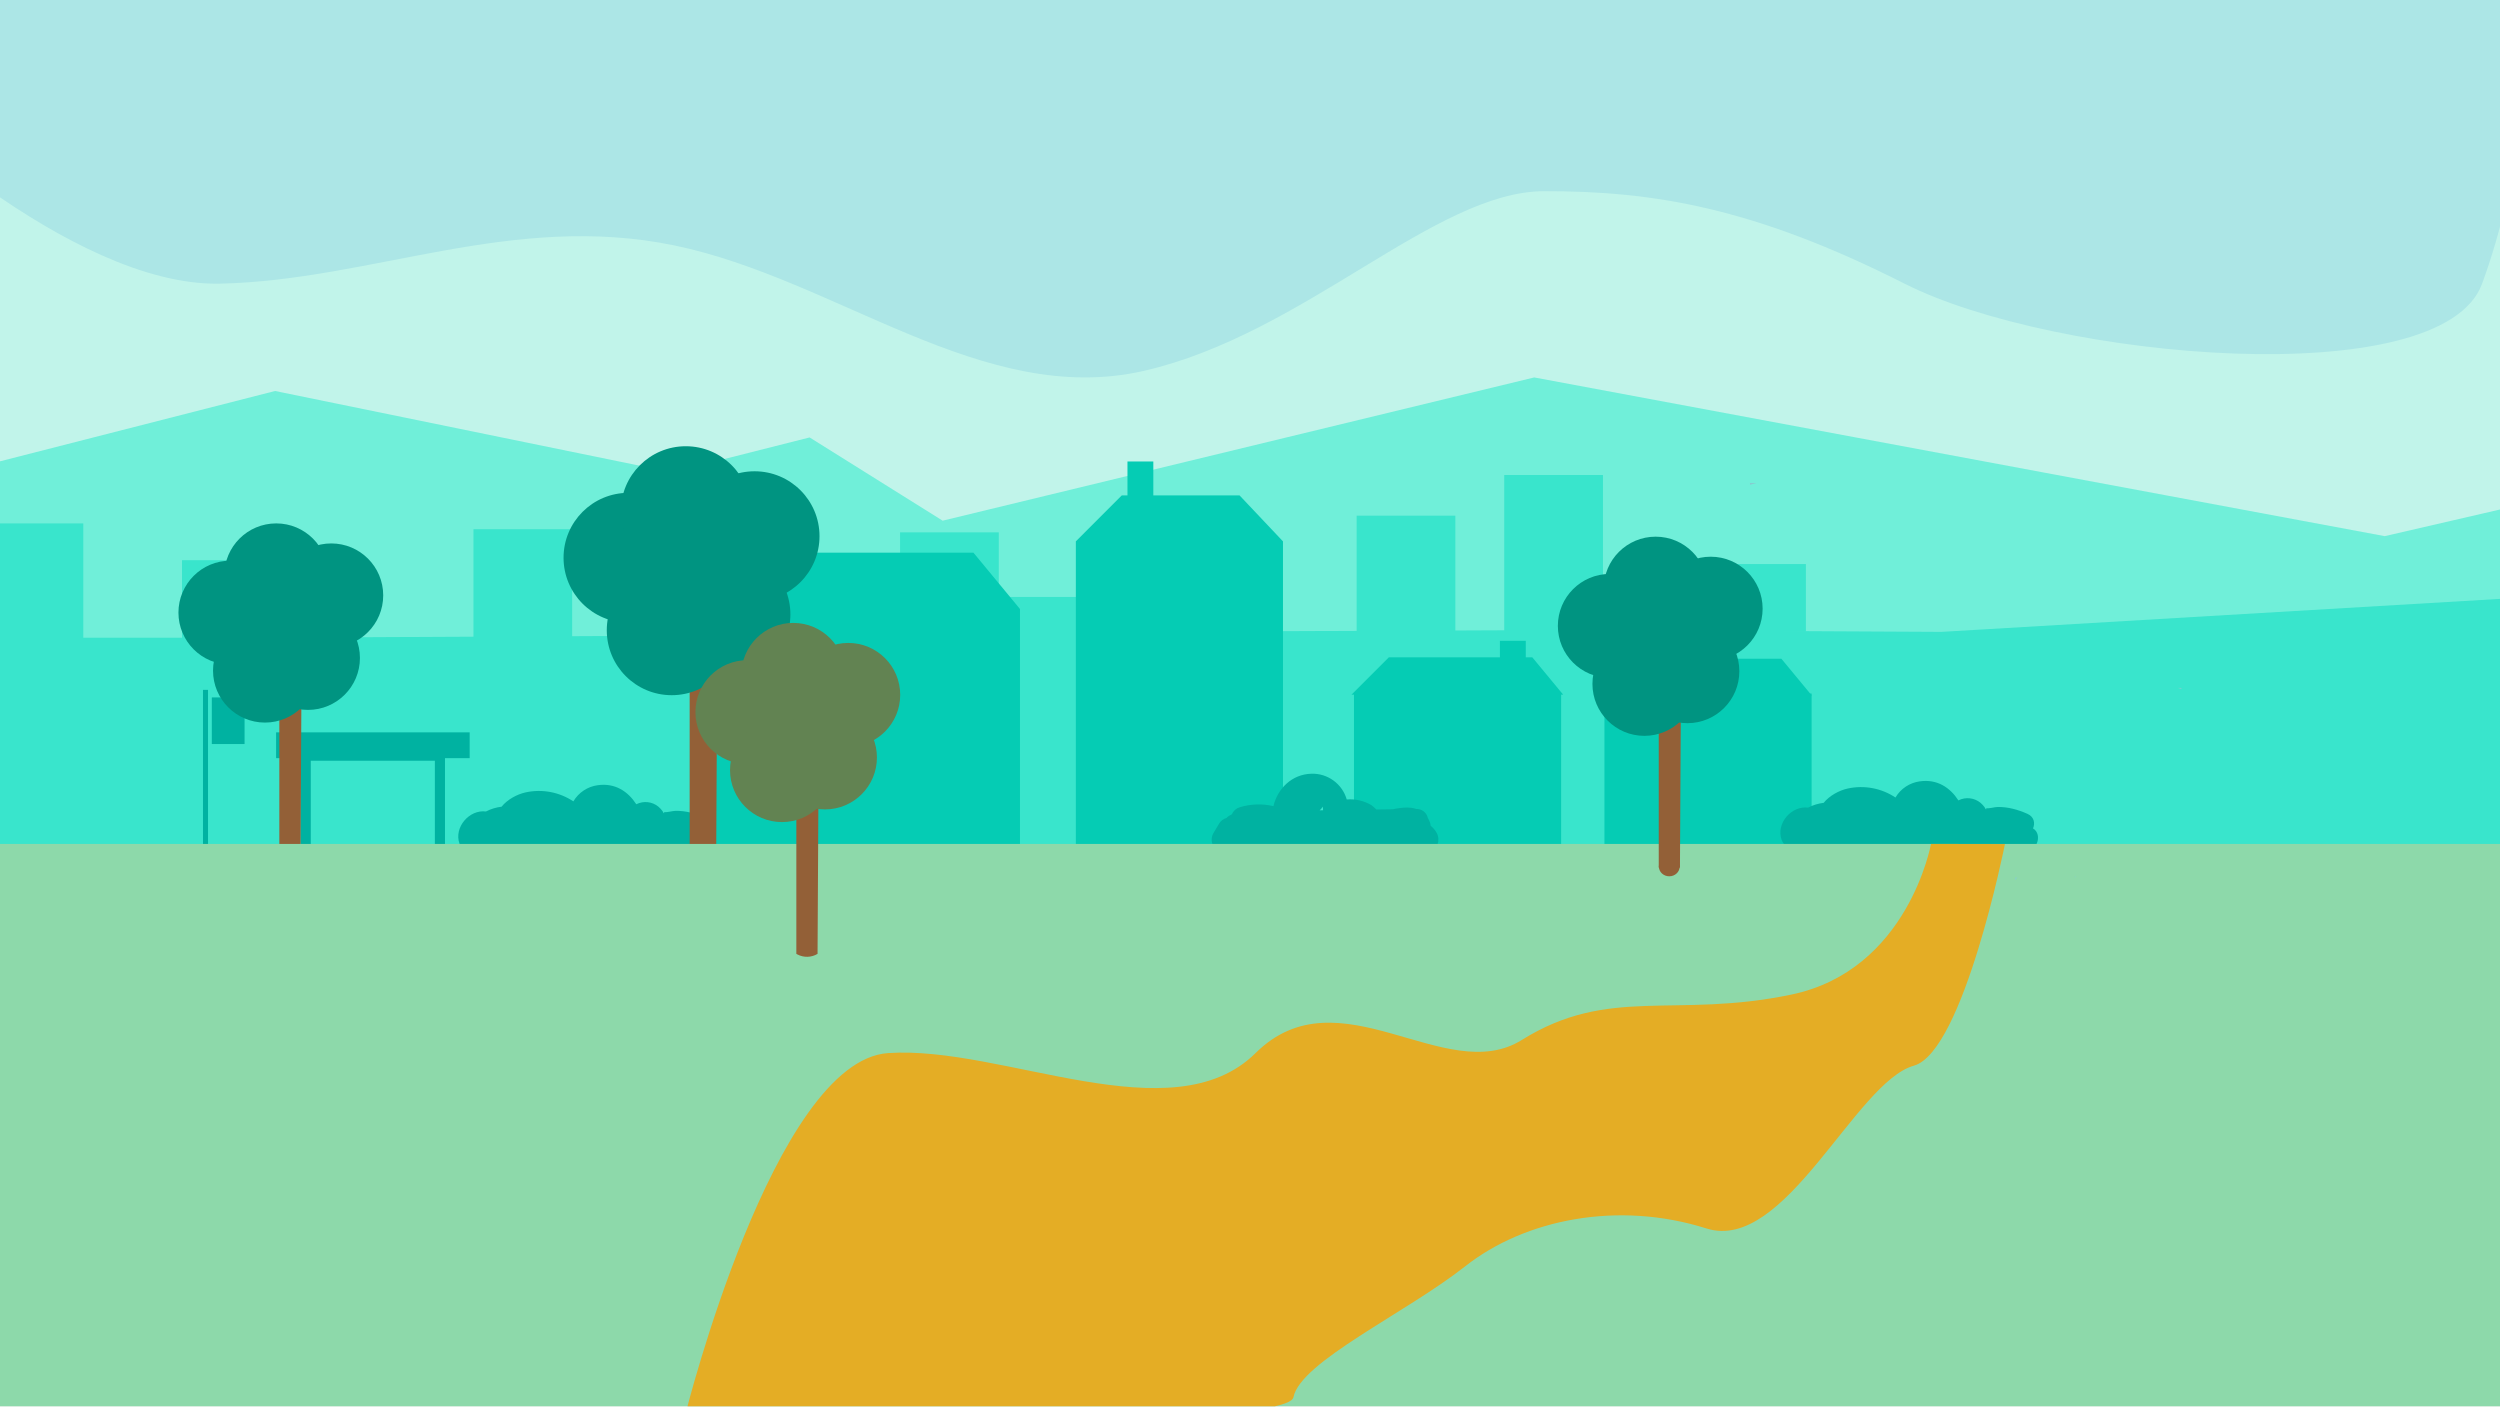
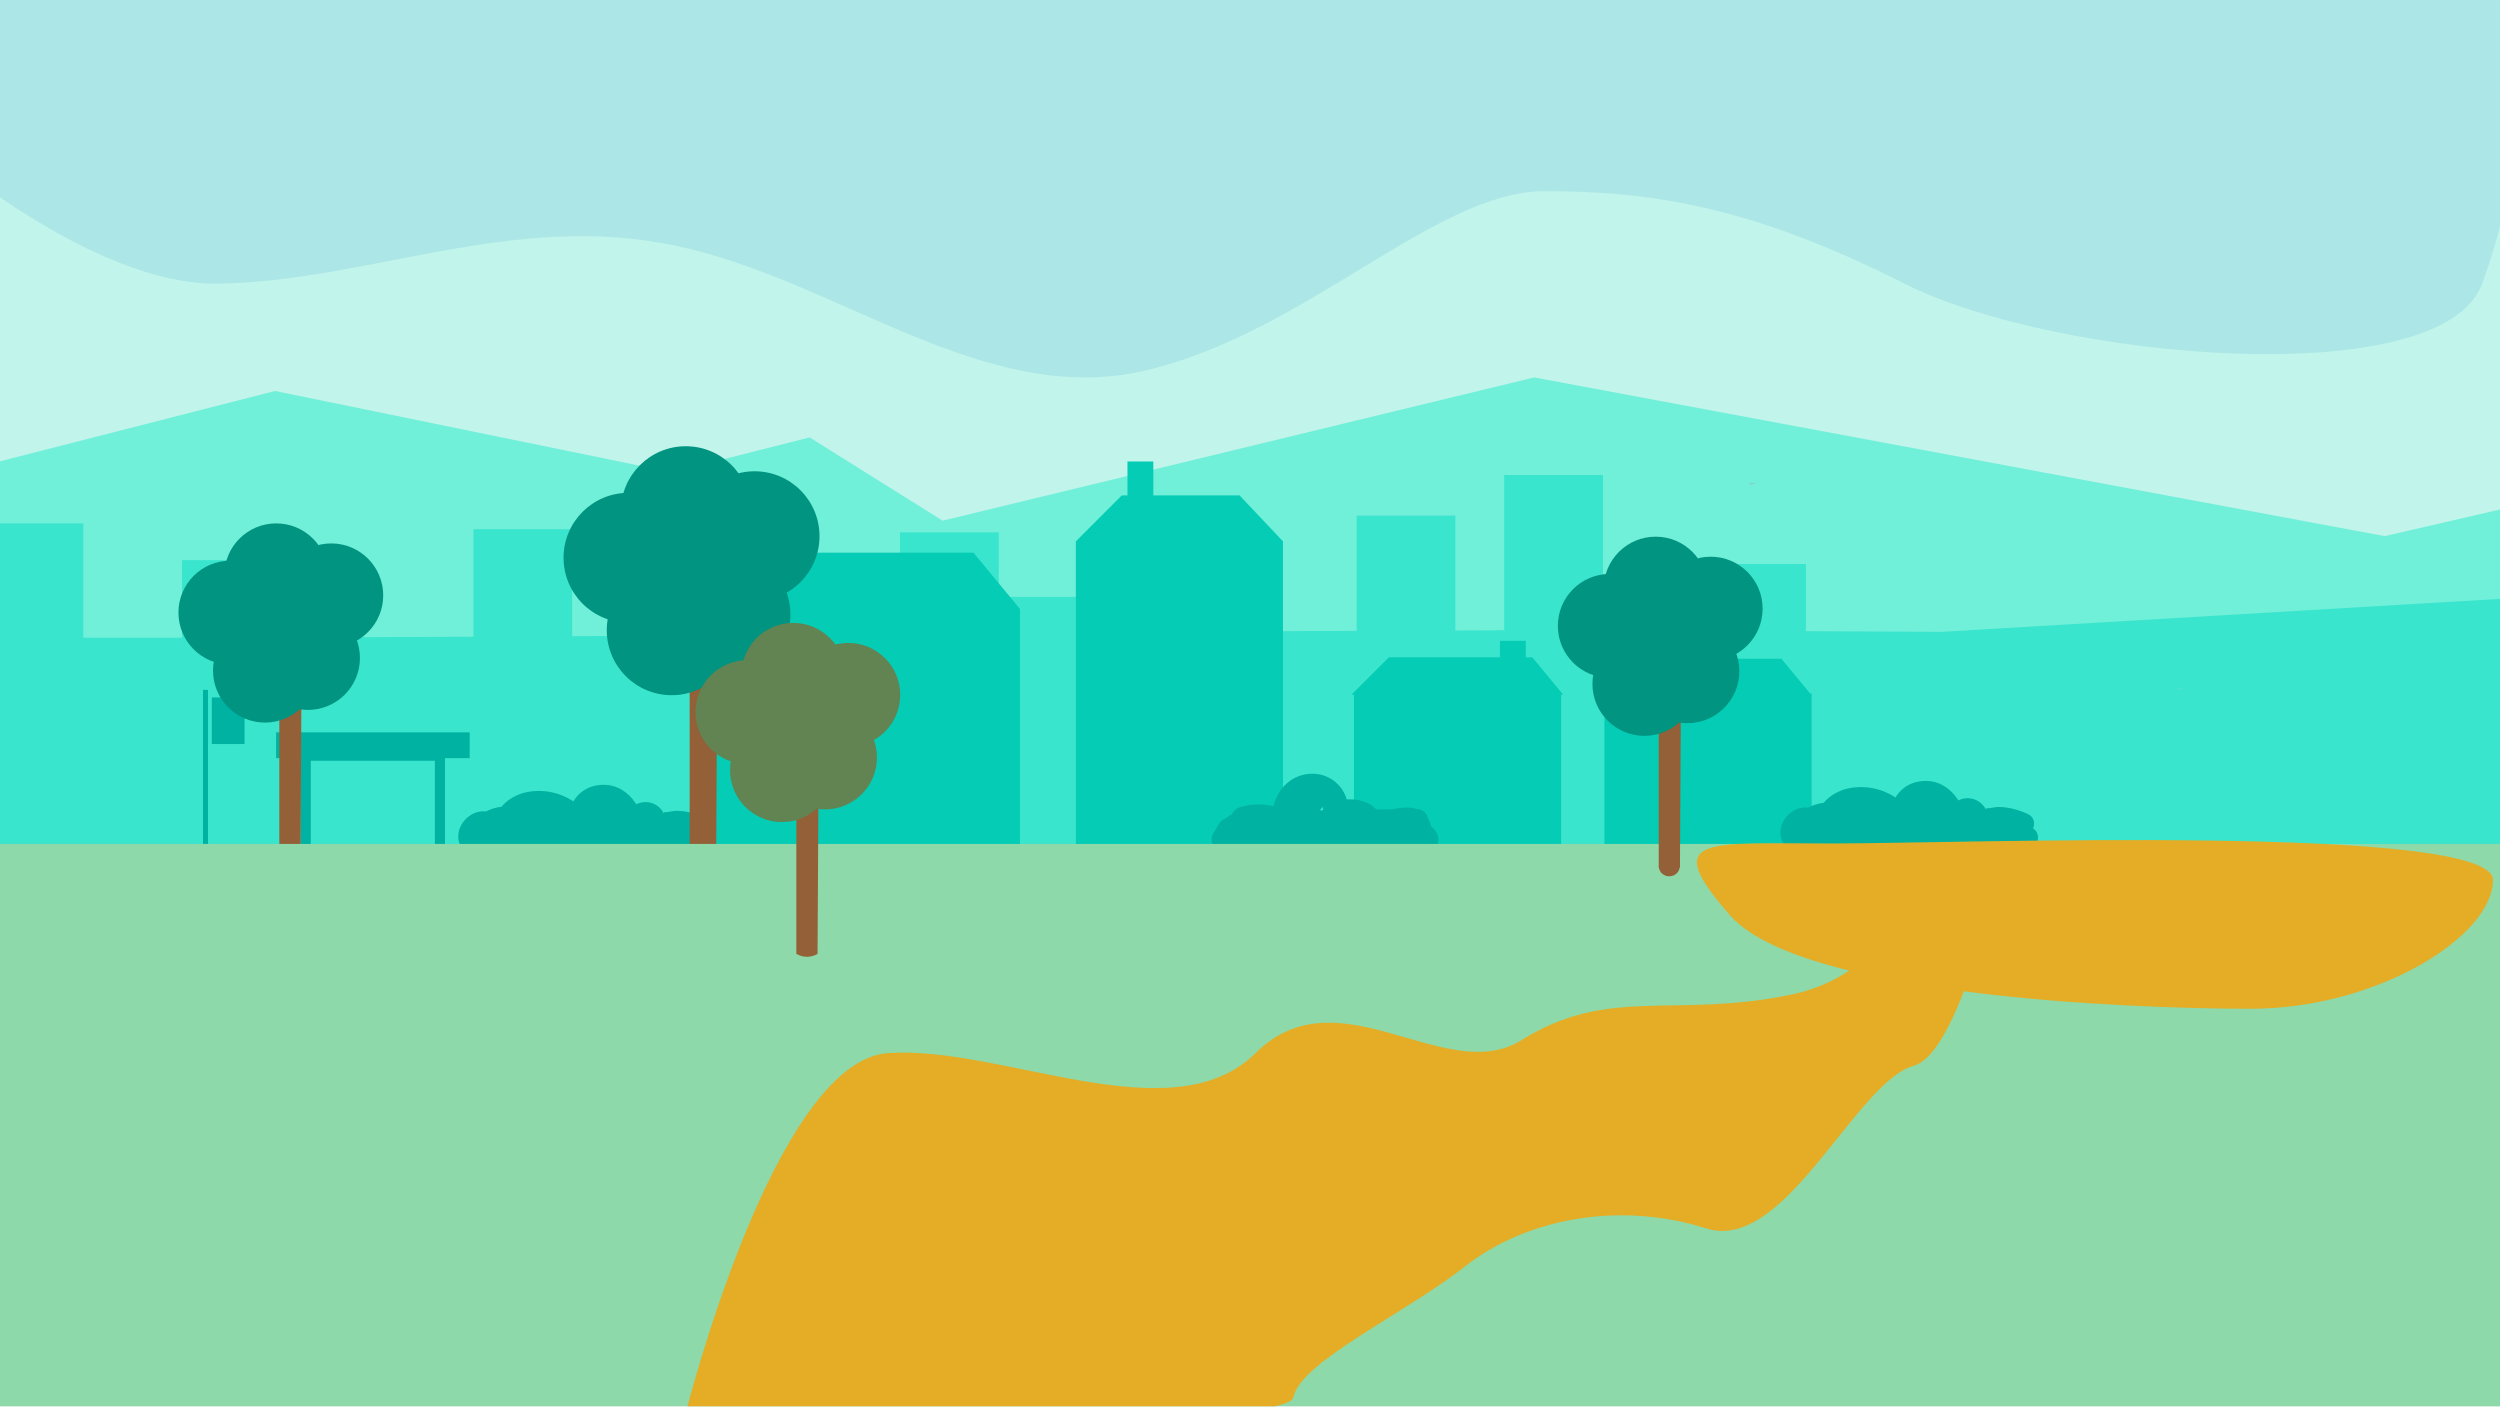
<svg xmlns="http://www.w3.org/2000/svg" width="1920" height="1080" viewBox="0 0 1920 1080">
  <defs>
    <clipPath id="b">
      <rect width="1920" height="1080" />
    </clipPath>
  </defs>
  <g id="a" clip-path="url(#b)">
    <rect width="1920" height="1080" fill="#fff" />
    <path d="M0,0,1985.927,1.3l-53.8,273.7H0Z" transform="translate(-11.742 144.907)" fill="#c1f4ea" />
    <path d="M0,137.139l249.959-63.91,304.7,62.437L660.49,108.9l102.163,63.93L1216.986,62.82l653.186,121.888,135.02-31.209-3.664,266.088L5.472,388.379Z" transform="translate(-38.707 227.052)" fill="#70efd9" />
    <g transform="translate(-11.843 364.805)">
      <path d="M1932.129,340.815,2.78,339.322V177.367H216.1l297.716-1.493,1.765-29.794H867.821l.093,26.809,356.233-1.493,278.97,1.493,429.013-25.336Z" transform="translate(-0.286 -52.415)" fill="#39e5cc" />
      <rect width="75.812" height="120.415" transform="translate(0 37.179)" fill="#39e5cc" />
      <rect width="75.812" height="120.415" transform="translate(151.624 65.422)" fill="#39e5cc" />
      <rect width="75.812" height="120.415" transform="translate(375.46 41.638)" fill="#39e5cc" />
      <rect width="75.812" height="120.415" transform="translate(1053.75 31.228)" fill="#39e5cc" />
      <rect width="75.812" height="120.415" transform="translate(1167.095)" fill="#39e5cc" />
      <rect width="75.812" height="52.027" transform="translate(1322.955 68.388)" fill="#39e5cc" />
      <rect width="75.812" height="52.027" transform="translate(703.093 44.034)" fill="#39e5cc" />
    </g>
    <g transform="translate(538.215 354.415)">
      <rect width="159.107" height="120.14" transform="translate(693.994 178.237)" fill="#05ccb4" />
      <path d="M415.426,128.76H249.308L206.04,172.028V361.97H451.172V172.028Z" transform="translate(-206.04 -58.722)" fill="#05ccb4" />
      <path d="M623.073,198.375,599.347,169.68H489.165L460.47,198.375h1.925V317.651H621.5V198.375Z" transform="translate(39.241 -19.274)" fill="#05ccb4" />
      <path d="M558.91,198.5l28.282-28.263H695.745L719.117,198.5" transform="translate(134.141 -18.734)" fill="#05ccb4" />
      <path d="M478.428,106.37H387.964L352.69,141.664V383.555H511.777V141.664Z" transform="translate(-64.663 -80.307)" fill="#05ccb4" />
      <rect width="19.856" height="38.397" transform="translate(69.448 48.983)" fill="#05ccb4" />
      <rect width="19.856" height="38.397" transform="translate(327.681)" fill="#05ccb4" />
      <rect width="19.856" height="38.397" transform="translate(613.723 137.719)" fill="#05ccb4" />
    </g>
    <g transform="translate(155.893 529.823)">
      <path d="M193.319,199.02H44.68v19.817H63.554v74.319H174.385V218.837h18.953V199.02ZM166.608,285.4h-95.3V220.821h95.3Z" transform="translate(11.472 -166.397)" fill="#00b2a1" />
      <rect width="3.869" height="121.888" fill="#00b2a1" />
      <rect width="25.159" height="35.804" transform="translate(6.776 5.794)" fill="#00b2a1" />
      <path d="M309.959,255.987c1.728-4.066.884-8.917-4.38-11.234-7.287-3.2-14.75-5.323-22.783-5.224-2.4.039-6.383,1.316-8.7.943.02,1.375-.393,1.159-1.257-.648a19.806,19.806,0,0,0-3.123-3.417,15.581,15.581,0,0,0-17.068-1.925c-6.324-9.82-16.262-16.537-29.637-14.632a25.715,25.715,0,0,0-18.7,12.413,47.744,47.744,0,0,0-36.708-6.894c-6.658,1.473-14.023,5.519-18.423,10.979A35.237,35.237,0,0,0,137.2,240.02c-12.766-1.63-24.767,12.118-20.367,24.688,1.669,4.792,7.031,8.249,12.118,6.462a8.457,8.457,0,0,0,.962-.432,9.959,9.959,0,0,0,3.712.589q76.421-1.738,152.842-.059c5.146.746,10.311,1.512,15.457,2.377C312.866,275.451,317.8,260.642,309.959,255.987Z" transform="translate(80.139 -146.629)" fill="#00b2a1" />
      <path d="M817.819,254.477c1.728-4.066.884-8.917-4.38-11.234-7.287-3.2-14.75-5.323-22.783-5.224-2.4.039-6.383,1.316-8.7.943.02,1.375-.393,1.159-1.257-.648a19.807,19.807,0,0,0-3.123-3.417,15.581,15.581,0,0,0-17.067-1.925c-6.324-9.82-16.262-16.537-29.638-14.632a25.715,25.715,0,0,0-18.7,12.413,47.744,47.744,0,0,0-36.708-6.894c-6.658,1.473-14.023,5.519-18.423,10.979a35.236,35.236,0,0,0-11.981,3.673C632.3,236.879,620.3,250.628,624.7,263.2c1.669,4.792,7.031,8.249,12.118,6.462a8.464,8.464,0,0,0,.963-.432,9.958,9.958,0,0,0,3.712.589q76.421-1.738,152.842-.059c5.146.746,10.311,1.512,15.457,2.376C820.726,273.921,825.656,259.112,817.819,254.477Z" transform="translate(587.647 -148.085)" fill="#00b2a1" />
      <path d="M577.745,260.89a18.183,18.183,0,0,0-4.753-5.715,10.347,10.347,0,0,0-.471-2.318,18.242,18.242,0,0,0-1.709-3.692,8.751,8.751,0,0,0-8.8-6.894,24.322,24.322,0,0,0-3.791-.884c-4.085-.55-8.288.039-12.334.687-.471.079-1.12.236-1.826.432l-12.786.177a30.21,30.21,0,0,0-3.81-3.359,31.874,31.874,0,0,0-18.933-4.341,27.327,27.327,0,0,0-27.2-19.778c-14.927.432-25.906,11.411-29.107,24.9a49.013,49.013,0,0,0-25.788.844,9.129,9.129,0,0,0-5.951,5.126c-.255.2-.471.432-.707.648a9.908,9.908,0,0,0-3.614,2.475,9.536,9.536,0,0,0-5.656,4.321c-1.473,2.494-2.966,4.969-4.439,7.463-2.612,4.38-1.119,10.861,3.5,13.3a11.4,11.4,0,0,0,1.689.707,8.269,8.269,0,0,0,7.562,3.319q49.14-2.828,98.34-2.416c18.246,1.709,36.394,2.71,54.816-.766C578.354,273.951,580.515,266,577.745,260.89Zm-90.032-17.578a8.493,8.493,0,0,0,2.16-2.534c.059-.118.118-.236.157-.334a8.3,8.3,0,0,1,.314,2.828C489.481,243.292,488.6,243.312,487.714,243.312Z" transform="translate(369.864 -150.805)" fill="#00b2a1" />
    </g>
    <g transform="translate(137.043 401.969)">
      <path d="M348.52,591.41V420.28s13.864,15.724,17.22,2.773l-.93,168.357Z" transform="translate(-271.033 -337.221)" fill="#936037" />
      <circle cx="39.893" cy="39.893" r="39.893" transform="translate(0 28.625)" fill="#009481" />
      <circle cx="39.893" cy="39.893" r="39.893" transform="translate(35.218 0)" fill="#009481" />
      <circle cx="39.893" cy="39.893" r="39.893" transform="translate(77.479 15.386)" fill="#009481" />
      <circle cx="39.893" cy="39.893" r="39.893" transform="translate(59.599 63.454)" fill="#009481" />
      <circle cx="39.893" cy="39.893" r="39.893" transform="translate(26.562 73.184)" fill="#009481" />
    </g>
    <path d="M721.28,588.663V374.74s17.339,19.655,21.523,3.466l-1.167,210.449H721.28Z" transform="translate(-191.626 71.789)" fill="#936037" />
    <ellipse cx="49.86" cy="49.86" rx="49.86" ry="49.86" transform="translate(432.807 378.493)" fill="#009481" />
    <ellipse cx="49.86" cy="49.86" rx="49.86" ry="49.86" transform="translate(476.826 342.708)" fill="#009481" />
    <ellipse cx="49.86" cy="49.86" rx="49.86" ry="49.86" transform="translate(529.662 361.941)" fill="#009481" />
    <ellipse cx="49.86" cy="49.86" rx="49.86" ry="49.86" transform="translate(507.302 422.03)" fill="#009481" />
    <ellipse cx="49.86" cy="49.86" rx="49.86" ry="49.86" transform="translate(466.005 434.187)" fill="#009481" />
    <path d="M268.178,609.66H2221.137v477.888L240.89,1109.888Z" transform="translate(-279.597 38.477)" fill="#8dd9aa" />
    <path d="M0,9.049S151.58,157.7,267.774,155.13,492.094,100,616.638,125.777,853.57,250.3,976.972,222.155,1200.57,84.22,1284.685,84.113s161.391,12.676,276.674,71.008,412.687,84.863,443.6,0S2032.74,9.673,2032.74,9.673l24.227-169.351-2020.11,25.6Z" transform="translate(-98.695 62.718)" fill="#ace6e6" />
    <path d="M1927.394,643.41v.3h-.3Z" transform="translate(-378.069 30.247)" fill="#86cccf" />
    <path d="M1926.856,643.77l-1.226,2.139V643.77Z" transform="translate(-377.844 30.192)" fill="#86cccf" />
    <path d="M-95.67,20.31v.3h0Z" transform="translate(1689.014 652.428)" fill="#86cccf" />
    <path d="M-95.67,20.67l.921.921-.3-.921Z" transform="translate(1689.014 652.372)" fill="#86cccf" />
    <path d="M.15-173.5l2.139.609.3.3.3-.921H.15Z" transform="translate(1672.508 701.84)" fill="#86cccf" />
    <path d="M818.2,681.81V510.68s13.864,15.724,17.22,2.773l-.93,168.357h0a15.83,15.83,0,0,1-15.572.38Z" transform="translate(-206.612 50.77)" fill="#936037" />
    <circle cx="39.893" cy="39.893" r="39.893" transform="translate(534.1 507.016)" fill="#628352" />
    <circle cx="39.893" cy="39.893" r="39.893" transform="translate(569.319 478.392)" fill="#628352" />
    <circle cx="39.893" cy="39.893" r="39.893" transform="translate(611.58 493.769)" fill="#628352" />
    <circle cx="39.893" cy="39.893" r="39.893" transform="translate(593.7 541.846)" fill="#628352" />
    <circle cx="39.893" cy="39.893" r="39.893" transform="translate(560.662 551.576)" fill="#628352" />
    <path d="M-7.554,424.4S60.239,153.742,147.924,147.649s218.225,63.4,282.245,0S576,174.168,634.578,137.612C701.81,95.666,751.963,121.453,841.7,102.706S948.907-13,948.907-13l56.789.116s-31.8,159.5-69.921,170.195c-45.042,12.634-98.9,144.173-159.308,125.026-68.029-21.549-139.474-7.049-185.244,29.018S464.709,384.6,459.259,411.947-7.554,424.4-7.554,424.4Z" transform="translate(534.101 661.124)" fill="#e4ad25" />
    <path d="M1660.67,601.47V430.34s13.864,15.724,17.22,2.773l-.93,168.357Z" transform="translate(-386.753 64.883)" fill="#936037" />
    <circle cx="39.893" cy="39.893" r="39.893" transform="translate(1196.43 440.789)" fill="#009481" />
    <circle cx="39.893" cy="39.893" r="39.893" transform="translate(1231.648 412.165)" fill="#009481" />
    <circle cx="39.893" cy="39.893" r="39.893" transform="translate(1256.029 475.619)" fill="#009481" />
    <circle cx="39.893" cy="39.893" r="39.893" transform="translate(1222.992 485.349)" fill="#009481" />
    <path d="M1748.591,283.26l-4.278,1.226-.609.3-.3-1.53Z" transform="translate(-399.545 87.625)" fill="#86cccf" />
    <circle cx="39.893" cy="39.893" r="39.893" transform="translate(1273.909 427.551)" fill="#009481" />
    <ellipse cx="8" cy="7.5" rx="8" ry="7.5" transform="translate(1274 658)" fill="#936037" />
+     <path d="M23.481,9.807c96.926,0,508.125-15.349,508.125,28.005s-89.147,98.926-186.073,98.926S-.5,126.373-54.423,64.878-73.445,9.807,23.481,9.807Z" transform="translate(1383 638)" fill="#e4ad25" />
  </g>
</svg>
